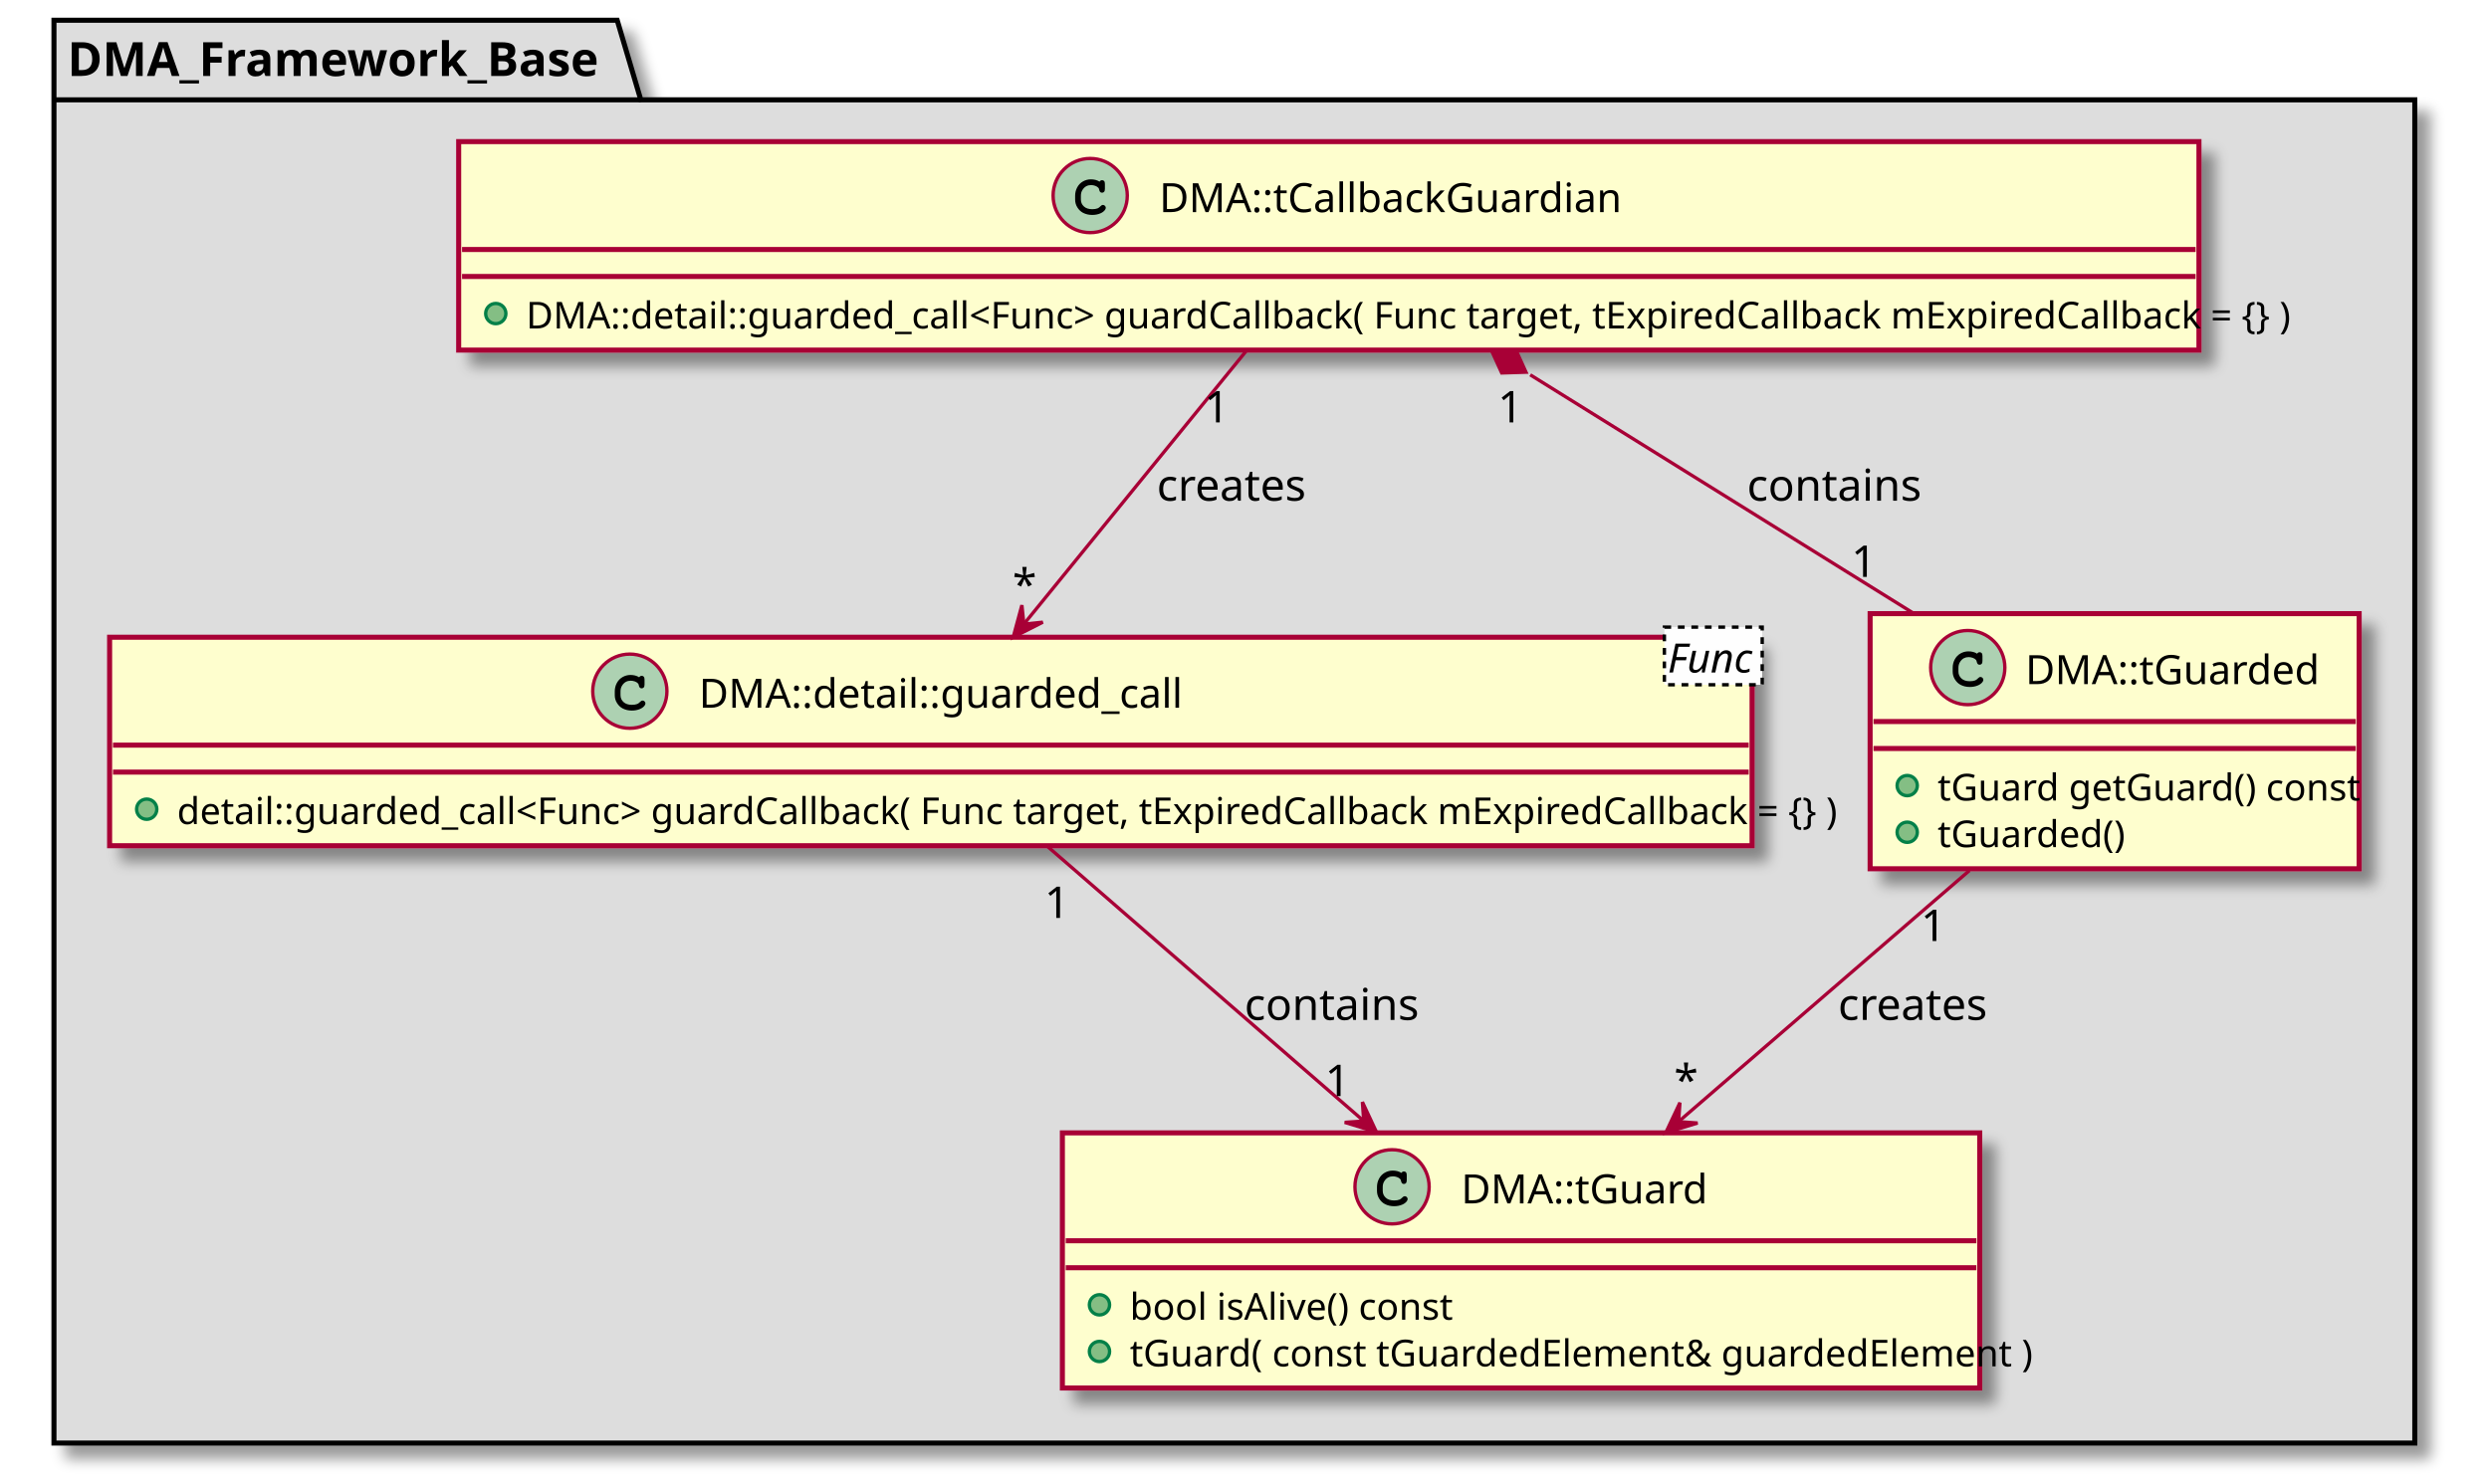
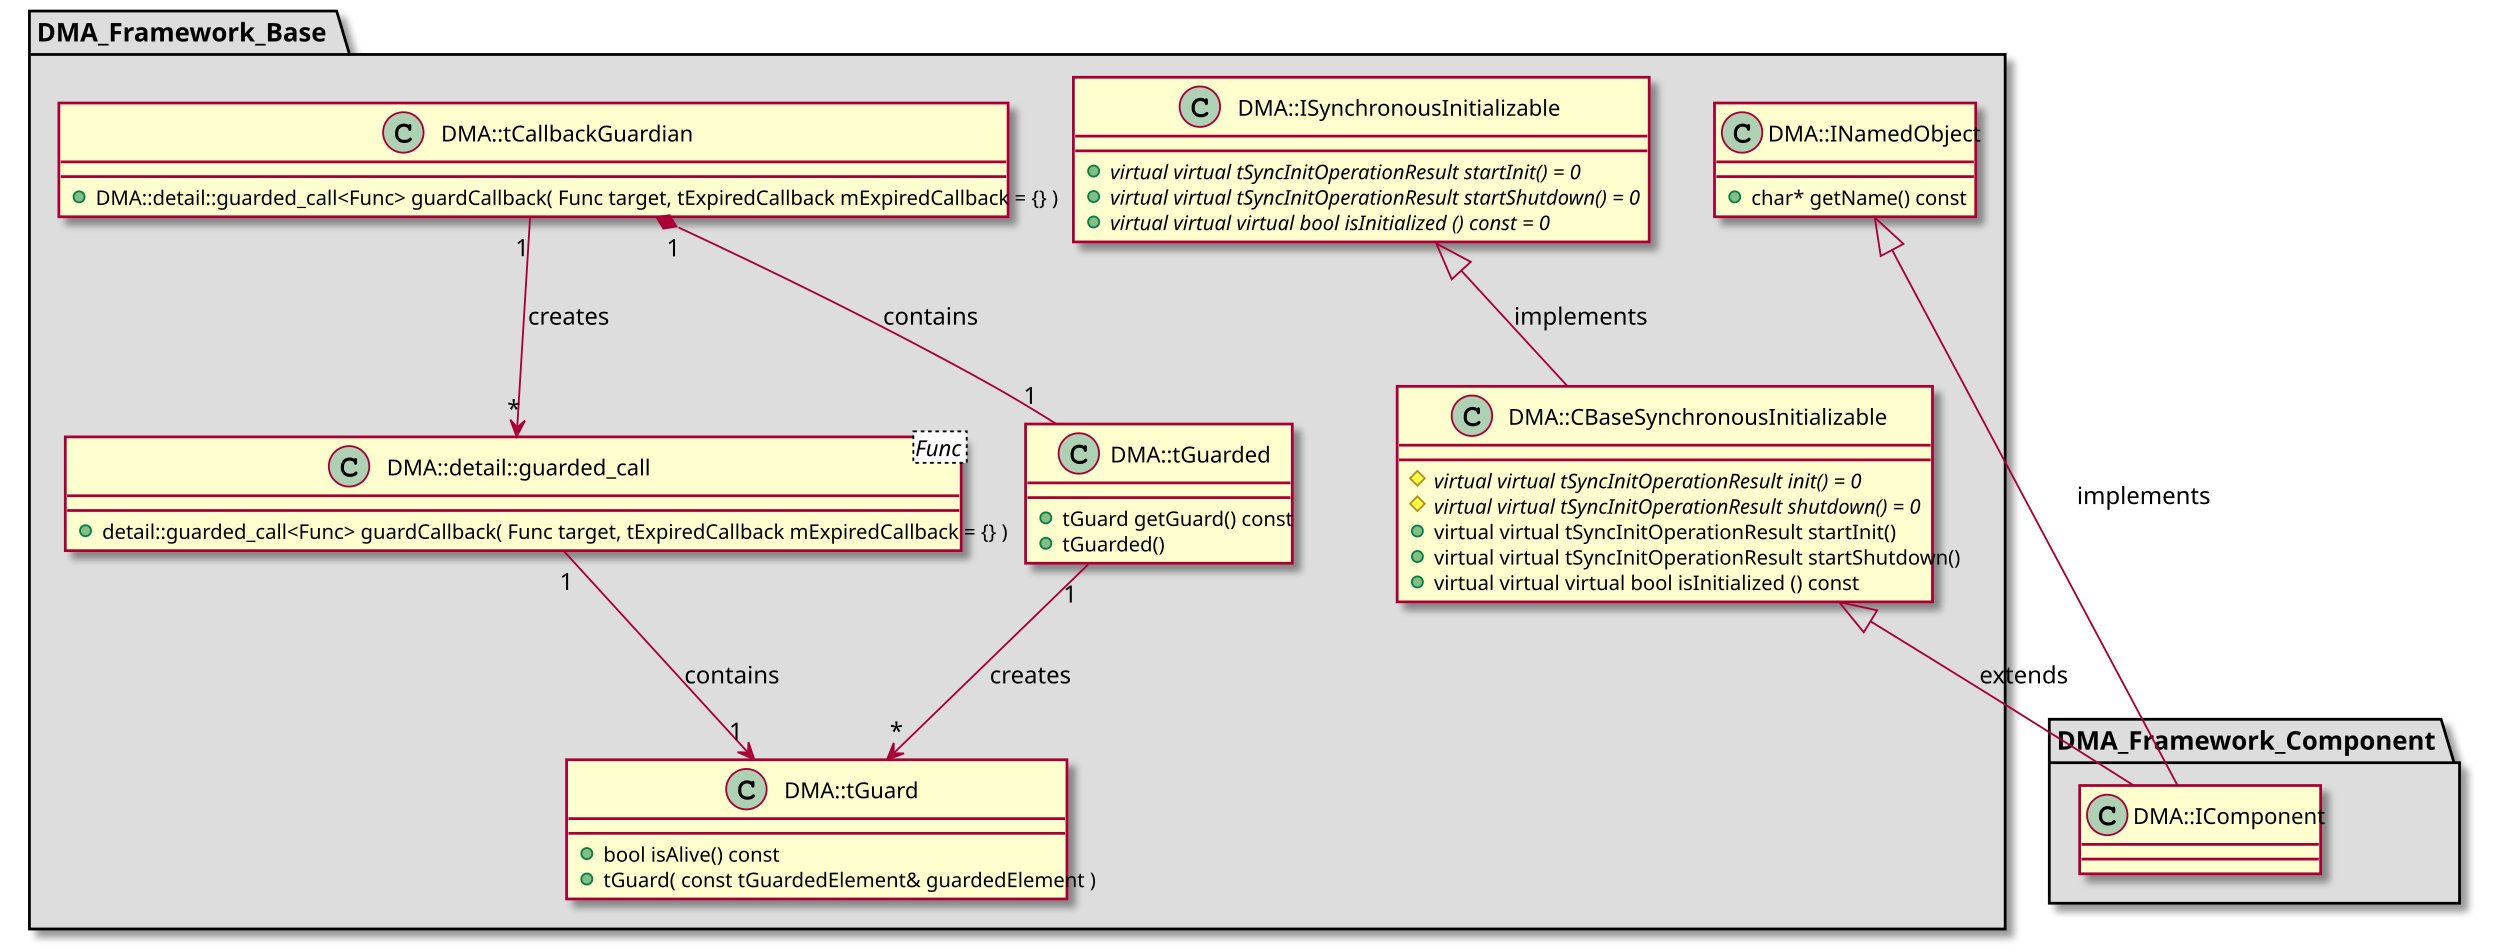
- <svg xmlns="http://www.w3.org/2000/svg" contentScriptType="application/ecmascript" contentStyleType="text/css" height="440px" preserveAspectRatio="none" style="width:738px;height:440px;background:#FEFEFE;" version="1.1" viewBox="0 0 738 440" width="738px" zoomAndPan="magnify">
+ <svg xmlns="http://www.w3.org/2000/svg" contentScriptType="application/ecmascript" contentStyleType="text/css" height="517px" preserveAspectRatio="none" style="width:1359px;height:517px;background:#FEFEFE;" version="1.1" viewBox="0 0 1359 517" width="1359px" zoomAndPan="magnify">
  <defs>
-     <filter height="300%" id="f1tgpjxfwtvt1g" width="300%" x="-1" y="-1">
+     <filter height="300%" id="f1qgxybxnx105e" width="300%" x="-1" y="-1">
      <feGaussianBlur result="blurOut" stdDeviation="2.0" />
      <feColorMatrix in="blurOut" result="blurOut2" type="matrix" values="0 0 0 0 0 0 0 0 0 0 0 0 0 0 0 0 0 0 .4 0" />
      <feOffset dx="4.0" dy="4.0" in="blurOut2" result="blurOut3" />
      <feBlend in="SourceGraphic" in2="blurOut3" mode="normal" />
    </filter>
  </defs>
  <g>
-     <polygon fill="#DDDDDD" filter="url(#f1tgpjxfwtvt1g)" points="16,6,183,6,190,29.609,716,29.609,716,428,16,428,16,6" style="stroke: #000000; stroke-width: 1.5;" />
+     <polygon fill="#DDDDDD" filter="url(#f1qgxybxnx105e)" points="16,6,183,6,190,29.609,1090,29.609,1090,505,16,505,16,6" style="stroke: #000000; stroke-width: 1.5;" />
    <line style="stroke: #000000; stroke-width: 1.5;" x1="16" x2="190" y1="29.609" y2="29.609" />
    <text fill="#000000" font-family="sans-serif" font-size="14" font-weight="bold" lengthAdjust="spacingAndGlyphs" textLength="161" x="20" y="22.533">DMA_Framework_Base</text>
-     <rect codeLine="8" fill="#FEFECE" filter="url(#f1tgpjxfwtvt1g)" height="61.836" id="DMA::detail::guarded_call_Func_" style="stroke: #A80036; stroke-width: 1.5;" width="487" x="32.5" y="189" />
-     <ellipse cx="186.75" cy="205" fill="#ADD1B2" rx="11" ry="11" style="stroke: #A80036; stroke-width: 1.0;" />
-     <path d="M189.516,200.875 Q189.672,200.656 189.859,200.547 Q190.047,200.438 190.266,200.438 Q190.641,200.438 190.875,200.695 Q191.109,200.953 191.109,201.562 L191.109,203.016 Q191.109,203.625 190.875,203.891 Q190.641,204.156 190.266,204.156 Q189.922,204.156 189.719,203.953 Q189.516,203.766 189.406,203.25 Q189.359,202.891 189.172,202.703 Q188.844,202.328 188.234,202.109 Q187.625,201.891 187,201.891 Q186.234,201.891 185.602,202.219 Q184.969,202.547 184.477,203.297 Q183.984,204.047 183.984,205.078 L183.984,206.172 Q183.984,207.406 184.875,208.227 Q185.766,209.047 187.359,209.047 Q188.297,209.047 188.953,208.797 Q189.344,208.641 189.766,208.203 Q190.031,207.938 190.18,207.859 Q190.328,207.781 190.531,207.781 Q190.859,207.781 191.117,208.039 Q191.375,208.297 191.375,208.641 Q191.375,208.984 191.031,209.391 Q190.531,209.969 189.734,210.297 Q188.656,210.75 187.359,210.75 Q185.844,210.75 184.641,210.125 Q183.656,209.625 182.969,208.555 Q182.281,207.484 182.281,206.203 L182.281,205.047 Q182.281,203.719 182.898,202.57 Q183.516,201.422 184.609,200.805 Q185.703,200.188 186.938,200.188 Q187.672,200.188 188.32,200.352 Q188.969,200.516 189.516,200.875 Z " />
-     <text fill="#000000" font-family="sans-serif" font-size="12" lengthAdjust="spacingAndGlyphs" textLength="139" x="207.25" y="209.91">DMA::detail::guarded_call</text>
-     <rect fill="#FEFEFE" height="17.094" style="stroke: #000000; stroke-width: 1.0; stroke-dasharray: 2.0,2.0;" width="29" x="493.5" y="186" />
-     <text fill="#000000" font-family="sans-serif" font-size="12" font-style="italic" lengthAdjust="spacingAndGlyphs" textLength="27" x="494.5" y="199.457">Func</text>
-     <line style="stroke: #A80036; stroke-width: 1.5;" x1="33.5" x2="518.5" y1="221" y2="221" />
-     <line style="stroke: #A80036; stroke-width: 1.5;" x1="33.5" x2="518.5" y1="229" y2="229" />
-     <ellipse cx="43.5" cy="240" fill="#84BE84" rx="3" ry="3" style="stroke: #038048; stroke-width: 1.0;" />
-     <text fill="#000000" font-family="sans-serif" font-size="11" lengthAdjust="spacingAndGlyphs" textLength="461" x="52.5" y="244.419">detail::guarded_call&lt;Func&gt; guardCallback( Func target, tExpiredCallback mExpiredCallback = {} )</text>
-     <rect codeLine="13" fill="#FEFECE" filter="url(#f1tgpjxfwtvt1g)" height="61.836" id="DMA::tCallbackGuardian" style="stroke: #A80036; stroke-width: 1.5;" width="516" x="136" y="42" />
-     <ellipse cx="323.25" cy="58" fill="#ADD1B2" rx="11" ry="11" style="stroke: #A80036; stroke-width: 1.0;" />
-     <path d="M326.016,53.875 Q326.172,53.656 326.359,53.547 Q326.547,53.438 326.766,53.438 Q327.141,53.438 327.375,53.695 Q327.609,53.953 327.609,54.562 L327.609,56.016 Q327.609,56.625 327.375,56.891 Q327.141,57.156 326.766,57.156 Q326.422,57.156 326.219,56.953 Q326.016,56.766 325.906,56.25 Q325.859,55.891 325.672,55.703 Q325.344,55.328 324.734,55.109 Q324.125,54.891 323.5,54.891 Q322.734,54.891 322.102,55.219 Q321.469,55.547 320.977,56.297 Q320.484,57.047 320.484,58.078 L320.484,59.172 Q320.484,60.406 321.375,61.227 Q322.266,62.047 323.859,62.047 Q324.797,62.047 325.453,61.797 Q325.844,61.641 326.266,61.203 Q326.531,60.938 326.68,60.859 Q326.828,60.781 327.031,60.781 Q327.359,60.781 327.617,61.039 Q327.875,61.297 327.875,61.641 Q327.875,61.984 327.531,62.391 Q327.031,62.969 326.234,63.297 Q325.156,63.75 323.859,63.75 Q322.344,63.75 321.141,63.125 Q320.156,62.625 319.469,61.555 Q318.781,60.484 318.781,59.203 L318.781,58.047 Q318.781,56.719 319.398,55.57 Q320.016,54.422 321.109,53.805 Q322.203,53.188 323.438,53.188 Q324.172,53.188 324.82,53.352 Q325.469,53.516 326.016,53.875 Z " />
-     <text fill="#000000" font-family="sans-serif" font-size="12" lengthAdjust="spacingAndGlyphs" textLength="133" x="343.75" y="62.91">DMA::tCallbackGuardian</text>
-     <line style="stroke: #A80036; stroke-width: 1.5;" x1="137" x2="651" y1="74" y2="74" />
-     <line style="stroke: #A80036; stroke-width: 1.5;" x1="137" x2="651" y1="82" y2="82" />
-     <ellipse cx="147" cy="93" fill="#84BE84" rx="3" ry="3" style="stroke: #038048; stroke-width: 1.0;" />
-     <text fill="#000000" font-family="sans-serif" font-size="11" lengthAdjust="spacingAndGlyphs" textLength="490" x="156" y="97.419">DMA::detail::guarded_call&lt;Func&gt; guardCallback( Func target, tExpiredCallback mExpiredCallback = {} )</text>
-     <rect codeLine="18" fill="#FEFECE" filter="url(#f1tgpjxfwtvt1g)" height="75.672" id="DMA::tGuard" style="stroke: #A80036; stroke-width: 1.5;" width="272" x="315" y="336" />
-     <ellipse cx="412.75" cy="352" fill="#ADD1B2" rx="11" ry="11" style="stroke: #A80036; stroke-width: 1.0;" />
-     <path d="M415.516,347.875 Q415.672,347.656 415.859,347.547 Q416.047,347.438 416.266,347.438 Q416.641,347.438 416.875,347.695 Q417.109,347.953 417.109,348.562 L417.109,350.016 Q417.109,350.625 416.875,350.891 Q416.641,351.156 416.266,351.156 Q415.922,351.156 415.719,350.953 Q415.516,350.766 415.406,350.25 Q415.359,349.891 415.172,349.703 Q414.844,349.328 414.234,349.109 Q413.625,348.891 413,348.891 Q412.234,348.891 411.602,349.219 Q410.969,349.547 410.477,350.297 Q409.984,351.047 409.984,352.078 L409.984,353.172 Q409.984,354.406 410.875,355.227 Q411.766,356.047 413.359,356.047 Q414.297,356.047 414.953,355.797 Q415.344,355.641 415.766,355.203 Q416.031,354.938 416.18,354.859 Q416.328,354.781 416.531,354.781 Q416.859,354.781 417.117,355.039 Q417.375,355.297 417.375,355.641 Q417.375,355.984 417.031,356.391 Q416.531,356.969 415.734,357.297 Q414.656,357.75 413.359,357.75 Q411.844,357.75 410.641,357.125 Q409.656,356.625 408.969,355.555 Q408.281,354.484 408.281,353.203 L408.281,352.047 Q408.281,350.719 408.898,349.57 Q409.516,348.422 410.609,347.805 Q411.703,347.188 412.938,347.188 Q413.672,347.188 414.32,347.352 Q414.969,347.516 415.516,347.875 Z " />
-     <text fill="#000000" font-family="sans-serif" font-size="12" lengthAdjust="spacingAndGlyphs" textLength="68" x="433.25" y="356.91">DMA::tGuard</text>
-     <line style="stroke: #A80036; stroke-width: 1.5;" x1="316" x2="586" y1="368" y2="368" />
-     <line style="stroke: #A80036; stroke-width: 1.5;" x1="316" x2="586" y1="376" y2="376" />
-     <ellipse cx="326" cy="387" fill="#84BE84" rx="3" ry="3" style="stroke: #038048; stroke-width: 1.0;" />
-     <text fill="#000000" font-family="sans-serif" font-size="11" lengthAdjust="spacingAndGlyphs" textLength="93" x="335" y="391.419">bool isAlive() const</text>
-     <ellipse cx="326" cy="400.836" fill="#84BE84" rx="3" ry="3" style="stroke: #038048; stroke-width: 1.0;" />
-     <text fill="#000000" font-family="sans-serif" font-size="11" lengthAdjust="spacingAndGlyphs" textLength="246" x="335" y="405.255">tGuard( const tGuardedElement&amp; guardedElement )</text>
-     <rect codeLine="24" fill="#FEFECE" filter="url(#f1tgpjxfwtvt1g)" height="75.672" id="DMA::tGuarded" style="stroke: #A80036; stroke-width: 1.5;" width="145" x="554.5" y="182" />
-     <ellipse cx="583.45" cy="198" fill="#ADD1B2" rx="11" ry="11" style="stroke: #A80036; stroke-width: 1.0;" />
-     <path d="M586.216,193.875 Q586.372,193.656 586.559,193.547 Q586.747,193.438 586.966,193.438 Q587.341,193.438 587.575,193.695 Q587.809,193.953 587.809,194.562 L587.809,196.016 Q587.809,196.625 587.575,196.891 Q587.341,197.156 586.966,197.156 Q586.622,197.156 586.419,196.953 Q586.216,196.766 586.106,196.25 Q586.059,195.891 585.872,195.703 Q585.544,195.328 584.934,195.109 Q584.325,194.891 583.7,194.891 Q582.934,194.891 582.302,195.219 Q581.669,195.547 581.177,196.297 Q580.684,197.047 580.684,198.078 L580.684,199.172 Q580.684,200.406 581.575,201.227 Q582.466,202.047 584.059,202.047 Q584.997,202.047 585.653,201.797 Q586.044,201.641 586.466,201.203 Q586.731,200.938 586.88,200.859 Q587.028,200.781 587.231,200.781 Q587.559,200.781 587.817,201.039 Q588.075,201.297 588.075,201.641 Q588.075,201.984 587.731,202.391 Q587.231,202.969 586.434,203.297 Q585.356,203.75 584.059,203.75 Q582.544,203.75 581.341,203.125 Q580.356,202.625 579.669,201.555 Q578.981,200.484 578.981,199.203 L578.981,198.047 Q578.981,196.719 579.598,195.57 Q580.216,194.422 581.309,193.805 Q582.403,193.188 583.638,193.188 Q584.372,193.188 585.02,193.352 Q585.669,193.516 586.216,193.875 Z " />
-     <text fill="#000000" font-family="sans-serif" font-size="12" lengthAdjust="spacingAndGlyphs" textLength="82" x="600.55" y="202.91">DMA::tGuarded</text>
-     <line style="stroke: #A80036; stroke-width: 1.5;" x1="555.5" x2="698.5" y1="214" y2="214" />
-     <line style="stroke: #A80036; stroke-width: 1.5;" x1="555.5" x2="698.5" y1="222" y2="222" />
-     <ellipse cx="565.5" cy="233" fill="#84BE84" rx="3" ry="3" style="stroke: #038048; stroke-width: 1.0;" />
-     <text fill="#000000" font-family="sans-serif" font-size="11" lengthAdjust="spacingAndGlyphs" textLength="119" x="574.5" y="237.419">tGuard getGuard() const</text>
-     <ellipse cx="565.5" cy="246.836" fill="#84BE84" rx="3" ry="3" style="stroke: #038048; stroke-width: 1.0;" />
-     <text fill="#000000" font-family="sans-serif" font-size="11" lengthAdjust="spacingAndGlyphs" textLength="53" x="574.5" y="251.255">tGuarded()</text>
-     <path codeLine="33" d="M310.574,251.03 C337.362,274.297 374.751,306.772 404.214,332.363 " fill="none" id="DMA::detail::guarded_call_Func_-to-DMA::tGuard" style="stroke: #A80036; stroke-width: 1.0;" />
-     <polygon fill="#A80036" points="408.132,335.766,403.959,326.845,404.357,332.488,398.714,332.885,408.132,335.766" style="stroke: #A80036; stroke-width: 1.0;" />
-     <text fill="#000000" font-family="sans-serif" font-size="13" lengthAdjust="spacingAndGlyphs" textLength="49" x="369" y="302.495">contains</text>
-     <text fill="#000000" font-family="sans-serif" font-size="13" lengthAdjust="spacingAndGlyphs" textLength="7" x="309.692" y="272.26">1</text>
-     <text fill="#000000" font-family="sans-serif" font-size="13" lengthAdjust="spacingAndGlyphs" textLength="7" x="392.873" y="325.086">1</text>
-     <path codeLine="34" d="M369.55,104.044 C350.406,127.569 323.769,160.301 303.812,184.824 " fill="none" id="DMA::tCallbackGuardian-to-DMA::detail::guarded_call_Func_" style="stroke: #A80036; stroke-width: 1.0;" />
-     <polygon fill="#A80036" points="300.418,188.994,309.201,184.537,303.574,185.116,302.995,179.488,300.418,188.994" style="stroke: #A80036; stroke-width: 1.0;" />
-     <text fill="#000000" font-family="sans-serif" font-size="13" lengthAdjust="spacingAndGlyphs" textLength="43" x="343" y="148.495">creates</text>
-     <text fill="#000000" font-family="sans-serif" font-size="13" lengthAdjust="spacingAndGlyphs" textLength="7" x="357.047" y="125.277">1</text>
-     <text fill="#000000" font-family="sans-serif" font-size="13" lengthAdjust="spacingAndGlyphs" textLength="5" x="300.213" y="178.013">*</text>
-     <path codeLine="35" d="M453.72,111.165 C488.549,132.84 532.341,160.092 567.186,181.777 " fill="none" id="DMA::tCallbackGuardian-backto-DMA::tGuarded" style="stroke: #A80036; stroke-width: 1.0;" />
-     <polygon fill="#A80036" points="442.278,104.044,445.259,110.61,452.466,110.384,449.486,103.818,442.278,104.044" style="stroke: #A80036; stroke-width: 1.0;" />
-     <text fill="#000000" font-family="sans-serif" font-size="13" lengthAdjust="spacingAndGlyphs" textLength="49" x="518" y="148.495">contains</text>
-     <text fill="#000000" font-family="sans-serif" font-size="13" lengthAdjust="spacingAndGlyphs" textLength="7" x="444.094" y="125.277">1</text>
-     <text fill="#000000" font-family="sans-serif" font-size="13" lengthAdjust="spacingAndGlyphs" textLength="7" x="548.908" y="171.099">1</text>
-     <path codeLine="36" d="M583.946,258.183 C557.854,280.717 524.555,309.475 497.811,332.572 " fill="none" id="DMA::tGuarded-to-DMA::tGuard" style="stroke: #A80036; stroke-width: 1.0;" />
-     <polygon fill="#A80036" points="493.915,335.937,503.341,333.081,497.699,332.669,498.111,327.027,493.915,335.937" style="stroke: #A80036; stroke-width: 1.0;" />
-     <text fill="#000000" font-family="sans-serif" font-size="13" lengthAdjust="spacingAndGlyphs" textLength="43" x="545" y="302.495">creates</text>
-     <text fill="#000000" font-family="sans-serif" font-size="13" lengthAdjust="spacingAndGlyphs" textLength="7" x="569.527" y="279.093">1</text>
-     <text fill="#000000" font-family="sans-serif" font-size="13" lengthAdjust="spacingAndGlyphs" textLength="5" x="496.366" y="325.002">*</text>
+     <polygon fill="#DDDDDD" filter="url(#f1qgxybxnx105e)" points="1114,391,1327,391,1334,414.609,1337,414.609,1337,491,1114,491,1114,391" style="stroke: #000000; stroke-width: 1.5;" />
+     <line style="stroke: #000000; stroke-width: 1.5;" x1="1114" x2="1334" y1="414.609" y2="414.609" />
+     <text fill="#000000" font-family="sans-serif" font-size="14" font-weight="bold" lengthAdjust="spacingAndGlyphs" textLength="207" x="1118" y="407.533">DMA_Framework_Component</text>
+     <rect codeLine="8" fill="#FEFECE" filter="url(#f1qgxybxnx105e)" height="117.18" id="DMA::CBaseSynchronousInitializable" style="stroke: #A80036; stroke-width: 1.5;" width="291" x="759.5" y="210" />
+     <ellipse cx="800.15" cy="226" fill="#ADD1B2" rx="11" ry="11" style="stroke: #A80036; stroke-width: 1.0;" />
+     <path d="M802.916,221.875 Q803.072,221.656 803.259,221.547 Q803.447,221.438 803.666,221.438 Q804.041,221.438 804.275,221.695 Q804.509,221.953 804.509,222.562 L804.509,224.016 Q804.509,224.625 804.275,224.891 Q804.041,225.156 803.666,225.156 Q803.322,225.156 803.119,224.953 Q802.916,224.766 802.806,224.25 Q802.759,223.891 802.572,223.703 Q802.244,223.328 801.634,223.109 Q801.025,222.891 800.4,222.891 Q799.634,222.891 799.002,223.219 Q798.369,223.547 797.877,224.297 Q797.384,225.047 797.384,226.078 L797.384,227.172 Q797.384,228.406 798.275,229.227 Q799.166,230.047 800.759,230.047 Q801.697,230.047 802.353,229.797 Q802.744,229.641 803.166,229.203 Q803.431,228.938 803.58,228.859 Q803.728,228.781 803.931,228.781 Q804.259,228.781 804.517,229.039 Q804.775,229.297 804.775,229.641 Q804.775,229.984 804.431,230.391 Q803.931,230.969 803.134,231.297 Q802.056,231.75 800.759,231.75 Q799.244,231.75 798.041,231.125 Q797.056,230.625 796.369,229.555 Q795.681,228.484 795.681,227.203 L795.681,226.047 Q795.681,224.719 796.298,223.57 Q796.916,222.422 798.009,221.805 Q799.103,221.188 800.337,221.188 Q801.072,221.188 801.72,221.352 Q802.369,221.516 802.916,221.875 Z " />
+     <text fill="#000000" font-family="sans-serif" font-size="12" lengthAdjust="spacingAndGlyphs" textLength="202" x="819.85" y="230.91">DMA::CBaseSynchronousInitializable</text>
+     <line style="stroke: #A80036; stroke-width: 1.5;" x1="760.5" x2="1049.5" y1="242" y2="242" />
+     <line style="stroke: #A80036; stroke-width: 1.5;" x1="760.5" x2="1049.5" y1="250" y2="250" />
+     <polygon fill="#FFFF44" points="770.5,256,774.5,260,770.5,264,766.5,260" style="stroke: #B38D22; stroke-width: 1.0;" />
+     <text fill="#000000" font-family="sans-serif" font-size="11" font-style="italic" lengthAdjust="spacingAndGlyphs" textLength="233" x="779.5" y="265.419">virtual virtual tSyncInitOperationResult init() = 0</text>
+     <polygon fill="#FFFF44" points="770.5,269.836,774.5,273.836,770.5,277.836,766.5,273.836" style="stroke: #B38D22; stroke-width: 1.0;" />
+     <text fill="#000000" font-family="sans-serif" font-size="11" font-style="italic" lengthAdjust="spacingAndGlyphs" textLength="264" x="779.5" y="279.255">virtual virtual tSyncInitOperationResult shutdown() = 0</text>
+     <ellipse cx="770.5" cy="288.672" fill="#84BE84" rx="3" ry="3" style="stroke: #038048; stroke-width: 1.0;" />
+     <text fill="#000000" font-family="sans-serif" font-size="11" lengthAdjust="spacingAndGlyphs" textLength="228" x="779.5" y="293.091">virtual virtual tSyncInitOperationResult startInit()</text>
+     <ellipse cx="770.5" cy="302.508" fill="#84BE84" rx="3" ry="3" style="stroke: #038048; stroke-width: 1.0;" />
+     <text fill="#000000" font-family="sans-serif" font-size="11" lengthAdjust="spacingAndGlyphs" textLength="265" x="779.5" y="306.927">virtual virtual tSyncInitOperationResult startShutdown()</text>
+     <ellipse cx="770.5" cy="316.344" fill="#84BE84" rx="3" ry="3" style="stroke: #038048; stroke-width: 1.0;" />
+     <text fill="#000000" font-family="sans-serif" font-size="11" lengthAdjust="spacingAndGlyphs" textLength="211" x="779.5" y="320.763">virtual virtual virtual bool isInitialized () const</text>
+     <rect codeLine="17" fill="#FEFECE" filter="url(#f1qgxybxnx105e)" height="61.836" id="DMA::INamedObject" style="stroke: #A80036; stroke-width: 1.5;" width="142" x="932" y="56" />
+     <ellipse cx="947" cy="72" fill="#ADD1B2" rx="11" ry="11" style="stroke: #A80036; stroke-width: 1.0;" />
+     <path d="M949.766,67.875 Q949.922,67.656 950.109,67.547 Q950.297,67.438 950.516,67.438 Q950.891,67.438 951.125,67.695 Q951.359,67.953 951.359,68.562 L951.359,70.016 Q951.359,70.625 951.125,70.891 Q950.891,71.156 950.516,71.156 Q950.172,71.156 949.969,70.953 Q949.766,70.766 949.656,70.25 Q949.609,69.891 949.422,69.703 Q949.094,69.328 948.484,69.109 Q947.875,68.891 947.25,68.891 Q946.484,68.891 945.852,69.219 Q945.219,69.547 944.727,70.297 Q944.234,71.047 944.234,72.078 L944.234,73.172 Q944.234,74.406 945.125,75.227 Q946.016,76.047 947.609,76.047 Q948.547,76.047 949.203,75.797 Q949.594,75.641 950.016,75.203 Q950.281,74.938 950.43,74.859 Q950.578,74.781 950.781,74.781 Q951.109,74.781 951.367,75.039 Q951.625,75.297 951.625,75.641 Q951.625,75.984 951.281,76.391 Q950.781,76.969 949.984,77.297 Q948.906,77.75 947.609,77.75 Q946.094,77.75 944.891,77.125 Q943.906,76.625 943.219,75.555 Q942.531,74.484 942.531,73.203 L942.531,72.047 Q942.531,70.719 943.148,69.57 Q943.766,68.422 944.859,67.805 Q945.953,67.188 947.188,67.188 Q947.922,67.188 948.57,67.352 Q949.219,67.516 949.766,67.875 Z " />
+     <text fill="#000000" font-family="sans-serif" font-size="12" lengthAdjust="spacingAndGlyphs" textLength="110" x="961" y="76.91">DMA::INamedObject</text>
+     <line style="stroke: #A80036; stroke-width: 1.5;" x1="933" x2="1073" y1="88" y2="88" />
+     <line style="stroke: #A80036; stroke-width: 1.5;" x1="933" x2="1073" y1="96" y2="96" />
+     <ellipse cx="943" cy="107" fill="#84BE84" rx="3" ry="3" style="stroke: #038048; stroke-width: 1.0;" />
+     <text fill="#000000" font-family="sans-serif" font-size="11" lengthAdjust="spacingAndGlyphs" textLength="109" x="952" y="111.419">char* getName() const</text>
+     <rect codeLine="22" fill="#FEFECE" filter="url(#f1qgxybxnx105e)" height="89.508" id="DMA::ISynchronousInitializable" style="stroke: #A80036; stroke-width: 1.5;" width="313" x="583.5" y="42" />
+     <ellipse cx="652.25" cy="58" fill="#ADD1B2" rx="11" ry="11" style="stroke: #A80036; stroke-width: 1.0;" />
+     <path d="M655.016,53.875 Q655.172,53.656 655.359,53.547 Q655.547,53.438 655.766,53.438 Q656.141,53.438 656.375,53.695 Q656.609,53.953 656.609,54.562 L656.609,56.016 Q656.609,56.625 656.375,56.891 Q656.141,57.156 655.766,57.156 Q655.422,57.156 655.219,56.953 Q655.016,56.766 654.906,56.25 Q654.859,55.891 654.672,55.703 Q654.344,55.328 653.734,55.109 Q653.125,54.891 652.5,54.891 Q651.734,54.891 651.102,55.219 Q650.469,55.547 649.977,56.297 Q649.484,57.047 649.484,58.078 L649.484,59.172 Q649.484,60.406 650.375,61.227 Q651.266,62.047 652.859,62.047 Q653.797,62.047 654.453,61.797 Q654.844,61.641 655.266,61.203 Q655.531,60.938 655.68,60.859 Q655.828,60.781 656.031,60.781 Q656.359,60.781 656.617,61.039 Q656.875,61.297 656.875,61.641 Q656.875,61.984 656.531,62.391 Q656.031,62.969 655.234,63.297 Q654.156,63.75 652.859,63.75 Q651.344,63.75 650.141,63.125 Q649.156,62.625 648.469,61.555 Q647.781,60.484 647.781,59.203 L647.781,58.047 Q647.781,56.719 648.398,55.57 Q649.016,54.422 650.109,53.805 Q651.203,53.188 652.438,53.188 Q653.172,53.188 653.82,53.352 Q654.469,53.516 655.016,53.875 Z " />
+     <text fill="#000000" font-family="sans-serif" font-size="12" lengthAdjust="spacingAndGlyphs" textLength="167" x="672.75" y="62.91">DMA::ISynchronousInitializable</text>
+     <line style="stroke: #A80036; stroke-width: 1.5;" x1="584.5" x2="895.5" y1="74" y2="74" />
+     <line style="stroke: #A80036; stroke-width: 1.5;" x1="584.5" x2="895.5" y1="82" y2="82" />
+     <ellipse cx="594.5" cy="93" fill="#84BE84" rx="3" ry="3" style="stroke: #038048; stroke-width: 1.0;" />
+     <text fill="#000000" font-family="sans-serif" font-size="11" font-style="italic" lengthAdjust="spacingAndGlyphs" textLength="255" x="603.5" y="97.419">virtual virtual tSyncInitOperationResult startInit() = 0</text>
+     <ellipse cx="594.5" cy="106.836" fill="#84BE84" rx="3" ry="3" style="stroke: #038048; stroke-width: 1.0;" />
+     <text fill="#000000" font-family="sans-serif" font-size="11" font-style="italic" lengthAdjust="spacingAndGlyphs" textLength="287" x="603.5" y="111.255">virtual virtual tSyncInitOperationResult startShutdown() = 0</text>
+     <ellipse cx="594.5" cy="120.672" fill="#84BE84" rx="3" ry="3" style="stroke: #038048; stroke-width: 1.0;" />
+     <text fill="#000000" font-family="sans-serif" font-size="11" font-style="italic" lengthAdjust="spacingAndGlyphs" textLength="240" x="603.5" y="125.091">virtual virtual virtual bool isInitialized () const = 0</text>
+     <rect codeLine="29" fill="#FEFECE" filter="url(#f1qgxybxnx105e)" height="61.836" id="DMA::detail::guarded_call_Func_" style="stroke: #A80036; stroke-width: 1.5;" width="487" x="35.5" y="237.5" />
+     <ellipse cx="189.75" cy="253.5" fill="#ADD1B2" rx="11" ry="11" style="stroke: #A80036; stroke-width: 1.0;" />
+     <path d="M192.516,249.375 Q192.672,249.156 192.859,249.047 Q193.047,248.938 193.266,248.938 Q193.641,248.938 193.875,249.195 Q194.109,249.453 194.109,250.062 L194.109,251.516 Q194.109,252.125 193.875,252.391 Q193.641,252.656 193.266,252.656 Q192.922,252.656 192.719,252.453 Q192.516,252.266 192.406,251.75 Q192.359,251.391 192.172,251.203 Q191.844,250.828 191.234,250.609 Q190.625,250.391 190,250.391 Q189.234,250.391 188.602,250.719 Q187.969,251.047 187.477,251.797 Q186.984,252.547 186.984,253.578 L186.984,254.672 Q186.984,255.906 187.875,256.727 Q188.766,257.547 190.359,257.547 Q191.297,257.547 191.953,257.297 Q192.344,257.141 192.766,256.703 Q193.031,256.438 193.18,256.359 Q193.328,256.281 193.531,256.281 Q193.859,256.281 194.117,256.539 Q194.375,256.797 194.375,257.141 Q194.375,257.484 194.031,257.891 Q193.531,258.469 192.734,258.797 Q191.656,259.25 190.359,259.25 Q188.844,259.25 187.641,258.625 Q186.656,258.125 185.969,257.055 Q185.281,255.984 185.281,254.703 L185.281,253.547 Q185.281,252.219 185.898,251.07 Q186.516,249.922 187.609,249.305 Q188.703,248.688 189.938,248.688 Q190.672,248.688 191.32,248.852 Q191.969,249.016 192.516,249.375 Z " />
+     <text fill="#000000" font-family="sans-serif" font-size="12" lengthAdjust="spacingAndGlyphs" textLength="139" x="210.25" y="258.41">DMA::detail::guarded_call</text>
+     <rect fill="#FEFEFE" height="17.094" style="stroke: #000000; stroke-width: 1.0; stroke-dasharray: 2.0,2.0;" width="29" x="496.5" y="234.5" />
+     <text fill="#000000" font-family="sans-serif" font-size="12" font-style="italic" lengthAdjust="spacingAndGlyphs" textLength="27" x="497.5" y="247.957">Func</text>
+     <line style="stroke: #A80036; stroke-width: 1.5;" x1="36.5" x2="521.5" y1="269.5" y2="269.5" />
+     <line style="stroke: #A80036; stroke-width: 1.5;" x1="36.5" x2="521.5" y1="277.5" y2="277.5" />
+     <ellipse cx="46.5" cy="288.5" fill="#84BE84" rx="3" ry="3" style="stroke: #038048; stroke-width: 1.0;" />
+     <text fill="#000000" font-family="sans-serif" font-size="11" lengthAdjust="spacingAndGlyphs" textLength="461" x="55.5" y="292.919">detail::guarded_call&lt;Func&gt; guardCallback( Func target, tExpiredCallback mExpiredCallback = {} )</text>
+     <rect codeLine="34" fill="#FEFECE" filter="url(#f1qgxybxnx105e)" height="61.836" id="DMA::tCallbackGuardian" style="stroke: #A80036; stroke-width: 1.5;" width="516" x="32" y="56" />
+     <ellipse cx="219.25" cy="72" fill="#ADD1B2" rx="11" ry="11" style="stroke: #A80036; stroke-width: 1.0;" />
+     <path d="M222.016,67.875 Q222.172,67.656 222.359,67.547 Q222.547,67.438 222.766,67.438 Q223.141,67.438 223.375,67.695 Q223.609,67.953 223.609,68.562 L223.609,70.016 Q223.609,70.625 223.375,70.891 Q223.141,71.156 222.766,71.156 Q222.422,71.156 222.219,70.953 Q222.016,70.766 221.906,70.25 Q221.859,69.891 221.672,69.703 Q221.344,69.328 220.734,69.109 Q220.125,68.891 219.5,68.891 Q218.734,68.891 218.102,69.219 Q217.469,69.547 216.977,70.297 Q216.484,71.047 216.484,72.078 L216.484,73.172 Q216.484,74.406 217.375,75.227 Q218.266,76.047 219.859,76.047 Q220.797,76.047 221.453,75.797 Q221.844,75.641 222.266,75.203 Q222.531,74.938 222.68,74.859 Q222.828,74.781 223.031,74.781 Q223.359,74.781 223.617,75.039 Q223.875,75.297 223.875,75.641 Q223.875,75.984 223.531,76.391 Q223.031,76.969 222.234,77.297 Q221.156,77.75 219.859,77.75 Q218.344,77.75 217.141,77.125 Q216.156,76.625 215.469,75.555 Q214.781,74.484 214.781,73.203 L214.781,72.047 Q214.781,70.719 215.398,69.57 Q216.016,68.422 217.109,67.805 Q218.203,67.188 219.438,67.188 Q220.172,67.188 220.82,67.352 Q221.469,67.516 222.016,67.875 Z " />
+     <text fill="#000000" font-family="sans-serif" font-size="12" lengthAdjust="spacingAndGlyphs" textLength="133" x="239.75" y="76.91">DMA::tCallbackGuardian</text>
+     <line style="stroke: #A80036; stroke-width: 1.5;" x1="33" x2="547" y1="88" y2="88" />
+     <line style="stroke: #A80036; stroke-width: 1.5;" x1="33" x2="547" y1="96" y2="96" />
+     <ellipse cx="43" cy="107" fill="#84BE84" rx="3" ry="3" style="stroke: #038048; stroke-width: 1.0;" />
+     <text fill="#000000" font-family="sans-serif" font-size="11" lengthAdjust="spacingAndGlyphs" textLength="490" x="52" y="111.419">DMA::detail::guarded_call&lt;Func&gt; guardCallback( Func target, tExpiredCallback mExpiredCallback = {} )</text>
+     <rect codeLine="39" fill="#FEFECE" filter="url(#f1qgxybxnx105e)" height="75.672" id="DMA::tGuard" style="stroke: #A80036; stroke-width: 1.5;" width="272" x="308" y="413" />
+     <ellipse cx="405.75" cy="429" fill="#ADD1B2" rx="11" ry="11" style="stroke: #A80036; stroke-width: 1.0;" />
+     <path d="M408.516,424.875 Q408.672,424.656 408.859,424.547 Q409.047,424.438 409.266,424.438 Q409.641,424.438 409.875,424.695 Q410.109,424.953 410.109,425.562 L410.109,427.016 Q410.109,427.625 409.875,427.891 Q409.641,428.156 409.266,428.156 Q408.922,428.156 408.719,427.953 Q408.516,427.766 408.406,427.25 Q408.359,426.891 408.172,426.703 Q407.844,426.328 407.234,426.109 Q406.625,425.891 406,425.891 Q405.234,425.891 404.602,426.219 Q403.969,426.547 403.477,427.297 Q402.984,428.047 402.984,429.078 L402.984,430.172 Q402.984,431.406 403.875,432.227 Q404.766,433.047 406.359,433.047 Q407.297,433.047 407.953,432.797 Q408.344,432.641 408.766,432.203 Q409.031,431.938 409.18,431.859 Q409.328,431.781 409.531,431.781 Q409.859,431.781 410.117,432.039 Q410.375,432.297 410.375,432.641 Q410.375,432.984 410.031,433.391 Q409.531,433.969 408.734,434.297 Q407.656,434.75 406.359,434.75 Q404.844,434.75 403.641,434.125 Q402.656,433.625 401.969,432.555 Q401.281,431.484 401.281,430.203 L401.281,429.047 Q401.281,427.719 401.898,426.57 Q402.516,425.422 403.609,424.805 Q404.703,424.188 405.938,424.188 Q406.672,424.188 407.32,424.352 Q407.969,424.516 408.516,424.875 Z " />
+     <text fill="#000000" font-family="sans-serif" font-size="12" lengthAdjust="spacingAndGlyphs" textLength="68" x="426.25" y="433.91">DMA::tGuard</text>
+     <line style="stroke: #A80036; stroke-width: 1.5;" x1="309" x2="579" y1="445" y2="445" />
+     <line style="stroke: #A80036; stroke-width: 1.5;" x1="309" x2="579" y1="453" y2="453" />
+     <ellipse cx="319" cy="464" fill="#84BE84" rx="3" ry="3" style="stroke: #038048; stroke-width: 1.0;" />
+     <text fill="#000000" font-family="sans-serif" font-size="11" lengthAdjust="spacingAndGlyphs" textLength="93" x="328" y="468.419">bool isAlive() const</text>
+     <ellipse cx="319" cy="477.836" fill="#84BE84" rx="3" ry="3" style="stroke: #038048; stroke-width: 1.0;" />
+     <text fill="#000000" font-family="sans-serif" font-size="11" lengthAdjust="spacingAndGlyphs" textLength="246" x="328" y="482.255">tGuard( const tGuardedElement&amp; guardedElement )</text>
+     <rect codeLine="45" fill="#FEFECE" filter="url(#f1qgxybxnx105e)" height="75.672" id="DMA::tGuarded" style="stroke: #A80036; stroke-width: 1.5;" width="145" x="557.5" y="230.5" />
+     <ellipse cx="586.45" cy="246.5" fill="#ADD1B2" rx="11" ry="11" style="stroke: #A80036; stroke-width: 1.0;" />
+     <path d="M589.216,242.375 Q589.372,242.156 589.559,242.047 Q589.747,241.938 589.966,241.938 Q590.341,241.938 590.575,242.195 Q590.809,242.453 590.809,243.062 L590.809,244.516 Q590.809,245.125 590.575,245.391 Q590.341,245.656 589.966,245.656 Q589.622,245.656 589.419,245.453 Q589.216,245.266 589.106,244.75 Q589.059,244.391 588.872,244.203 Q588.544,243.828 587.934,243.609 Q587.325,243.391 586.7,243.391 Q585.934,243.391 585.302,243.719 Q584.669,244.047 584.177,244.797 Q583.684,245.547 583.684,246.578 L583.684,247.672 Q583.684,248.906 584.575,249.727 Q585.466,250.547 587.059,250.547 Q587.997,250.547 588.653,250.297 Q589.044,250.141 589.466,249.703 Q589.731,249.438 589.88,249.359 Q590.028,249.281 590.231,249.281 Q590.559,249.281 590.817,249.539 Q591.075,249.797 591.075,250.141 Q591.075,250.484 590.731,250.891 Q590.231,251.469 589.434,251.797 Q588.356,252.25 587.059,252.25 Q585.544,252.25 584.341,251.625 Q583.356,251.125 582.669,250.055 Q581.981,248.984 581.981,247.703 L581.981,246.547 Q581.981,245.219 582.598,244.07 Q583.216,242.922 584.309,242.305 Q585.403,241.688 586.638,241.688 Q587.372,241.688 588.02,241.852 Q588.669,242.016 589.216,242.375 Z " />
+     <text fill="#000000" font-family="sans-serif" font-size="12" lengthAdjust="spacingAndGlyphs" textLength="82" x="603.55" y="251.41">DMA::tGuarded</text>
+     <line style="stroke: #A80036; stroke-width: 1.5;" x1="558.5" x2="701.5" y1="262.5" y2="262.5" />
+     <line style="stroke: #A80036; stroke-width: 1.5;" x1="558.5" x2="701.5" y1="270.5" y2="270.5" />
+     <ellipse cx="568.5" cy="281.5" fill="#84BE84" rx="3" ry="3" style="stroke: #038048; stroke-width: 1.0;" />
+     <text fill="#000000" font-family="sans-serif" font-size="11" lengthAdjust="spacingAndGlyphs" textLength="119" x="577.5" y="285.919">tGuard getGuard() const</text>
+     <ellipse cx="568.5" cy="295.336" fill="#84BE84" rx="3" ry="3" style="stroke: #038048; stroke-width: 1.0;" />
+     <text fill="#000000" font-family="sans-serif" font-size="11" lengthAdjust="spacingAndGlyphs" textLength="53" x="577.5" y="299.755">tGuarded()</text>
+     <rect codeLine="56" fill="#FEFECE" filter="url(#f1qgxybxnx105e)" height="48" id="DMA::IComponent" style="stroke: #A80036; stroke-width: 1.5;" width="131" x="1130.5" y="427" />
+     <ellipse cx="1145.5" cy="443" fill="#ADD1B2" rx="11" ry="11" style="stroke: #A80036; stroke-width: 1.0;" />
+     <path d="M1148.266,438.875 Q1148.422,438.656 1148.609,438.547 Q1148.797,438.438 1149.016,438.438 Q1149.391,438.438 1149.625,438.695 Q1149.859,438.953 1149.859,439.562 L1149.859,441.016 Q1149.859,441.625 1149.625,441.891 Q1149.391,442.156 1149.016,442.156 Q1148.672,442.156 1148.469,441.953 Q1148.266,441.766 1148.156,441.25 Q1148.109,440.891 1147.922,440.703 Q1147.594,440.328 1146.984,440.109 Q1146.375,439.891 1145.75,439.891 Q1144.984,439.891 1144.352,440.219 Q1143.719,440.547 1143.227,441.297 Q1142.734,442.047 1142.734,443.078 L1142.734,444.172 Q1142.734,445.406 1143.625,446.227 Q1144.516,447.047 1146.109,447.047 Q1147.047,447.047 1147.703,446.797 Q1148.094,446.641 1148.516,446.203 Q1148.781,445.938 1148.93,445.859 Q1149.078,445.781 1149.281,445.781 Q1149.609,445.781 1149.867,446.039 Q1150.125,446.297 1150.125,446.641 Q1150.125,446.984 1149.781,447.391 Q1149.281,447.969 1148.484,448.297 Q1147.406,448.75 1146.109,448.75 Q1144.594,448.75 1143.391,448.125 Q1142.406,447.625 1141.719,446.555 Q1141.031,445.484 1141.031,444.203 L1141.031,443.047 Q1141.031,441.719 1141.648,440.57 Q1142.266,439.422 1143.359,438.805 Q1144.453,438.188 1145.688,438.188 Q1146.422,438.188 1147.07,438.352 Q1147.719,438.516 1148.266,438.875 Z " />
+     <text fill="#000000" font-family="sans-serif" font-size="12" lengthAdjust="spacingAndGlyphs" textLength="99" x="1159.5" y="447.91">DMA::IComponent</text>
+     <line style="stroke: #A80036; stroke-width: 1.5;" x1="1131.5" x2="1260.5" y1="459" y2="459" />
+     <line style="stroke: #A80036; stroke-width: 1.5;" x1="1131.5" x2="1260.5" y1="467" y2="467" />
+     <path codeLine="63" d="M794.432,147.215 C812.915,167.322 833.531,189.751 851.908,209.742 " fill="none" id="DMA::ISynchronousInitializable-backto-DMA::CBaseSynchronousInitializable" style="stroke: #A80036; stroke-width: 1.0;" />
+     <polygon fill="none" points="789.168,151.832,780.787,132.371,799.475,142.358,789.168,151.832" style="stroke: #A80036; stroke-width: 1.0;" />
+     <text fill="#000000" font-family="sans-serif" font-size="13" lengthAdjust="spacingAndGlyphs" textLength="67" x="823" y="176.495">implements</text>
+     <path codeLine="64" d="M1017.04,337.905 C1041.14,352.715 1066.45,368.334 1090,383 C1113.28,397.501 1139.33,413.958 1159.77,426.933 " fill="none" id="DMA::CBaseSynchronousInitializable-backto-DMA::IComponent" style="stroke: #A80036; stroke-width: 1.0;" />
+     <polygon fill="none" points="1013.12,343.717,999.74,327.289,1020.45,331.784,1013.12,343.717" style="stroke: #A80036; stroke-width: 1.0;" />
+     <text fill="#000000" font-family="sans-serif" font-size="13" lengthAdjust="spacingAndGlyphs" textLength="46" x="1076" y="371.495">extends</text>
+     <path codeLine="65" d="M1028.65,136.112 C1070.67,214.917 1152.58,368.567 1183.65,426.839 " fill="none" id="DMA::INamedObject-backto-DMA::IComponent" style="stroke: #A80036; stroke-width: 1.0;" />
+     <polygon fill="none" points="1022.36,139.183,1019.12,118.241,1034.71,132.596,1022.36,139.183" style="stroke: #A80036; stroke-width: 1.0;" />
+     <text fill="#000000" font-family="sans-serif" font-size="13" lengthAdjust="spacingAndGlyphs" textLength="67" x="1129" y="273.995">implements</text>
+     <path codeLine="68" d="M306.617,299.712 C333.946,329.608 375.98,375.59 406.356,408.82 " fill="none" id="DMA::detail::guarded_call_Func_-to-DMA::tGuard" style="stroke: #A80036; stroke-width: 1.0;" />
+     <polygon fill="#A80036" points="410.001,412.807,406.881,403.465,406.628,409.116,400.976,408.863,410.001,412.807" style="stroke: #A80036; stroke-width: 1.0;" />
+     <text fill="#000000" font-family="sans-serif" font-size="13" lengthAdjust="spacingAndGlyphs" textLength="49" x="372" y="371.495">contains</text>
+     <text fill="#000000" font-family="sans-serif" font-size="13" lengthAdjust="spacingAndGlyphs" textLength="7" x="304.214" y="320.731">1</text>
+     <text fill="#000000" font-family="sans-serif" font-size="13" lengthAdjust="spacingAndGlyphs" textLength="7" x="396.322" y="402.135">1</text>
+     <path codeLine="69" d="M288.159,118.044 C286.231,149.496 283.207,198.852 281.166,232.156 " fill="none" id="DMA::tCallbackGuardian-to-DMA::detail::guarded_call_Func_" style="stroke: #A80036; stroke-width: 1.0;" />
+     <polygon fill="#A80036" points="280.847,237.358,285.39,228.619,281.153,232.367,277.405,228.13,280.847,237.358" style="stroke: #A80036; stroke-width: 1.0;" />
+     <text fill="#000000" font-family="sans-serif" font-size="13" lengthAdjust="spacingAndGlyphs" textLength="43" x="287" y="176.495">creates</text>
+     <text fill="#000000" font-family="sans-serif" font-size="13" lengthAdjust="spacingAndGlyphs" textLength="7" x="280.108" y="139.277">1</text>
+     <text fill="#000000" font-family="sans-serif" font-size="13" lengthAdjust="spacingAndGlyphs" textLength="5" x="275.712" y="226.833">*</text>
+     <path codeLine="70" d="M368.848,123.646 C418.66,146.856 483.968,178.565 540,210 C551.158,216.26 562.839,223.322 573.951,230.3 " fill="none" id="DMA::tCallbackGuardian-backto-DMA::tGuarded" style="stroke: #A80036; stroke-width: 1.0;" />
+     <polygon fill="#A80036" points="356.857,118.083,360.616,124.237,367.743,123.133,363.983,116.98,356.857,118.083" style="stroke: #A80036; stroke-width: 1.0;" />
+     <text fill="#000000" font-family="sans-serif" font-size="13" lengthAdjust="spacingAndGlyphs" textLength="49" x="480" y="176.495">contains</text>
+     <text fill="#000000" font-family="sans-serif" font-size="13" lengthAdjust="spacingAndGlyphs" textLength="7" x="362.33" y="139.323">1</text>
+     <text fill="#000000" font-family="sans-serif" font-size="13" lengthAdjust="spacingAndGlyphs" textLength="7" x="556.344" y="219.626">1</text>
+     <path codeLine="71" d="M591.461,306.9 C560.683,336.767 517.619,378.558 485.972,409.269 " fill="none" id="DMA::tGuarded-to-DMA::tGuard" style="stroke: #A80036; stroke-width: 1.0;" />
+     <polygon fill="#A80036" points="482.171,412.957,491.416,409.561,485.76,409.475,485.845,403.819,482.171,412.957" style="stroke: #A80036; stroke-width: 1.0;" />
+     <text fill="#000000" font-family="sans-serif" font-size="13" lengthAdjust="spacingAndGlyphs" textLength="43" x="538" y="371.495">creates</text>
+     <text fill="#000000" font-family="sans-serif" font-size="13" lengthAdjust="spacingAndGlyphs" textLength="7" x="578.024" y="327.552">1</text>
+     <text fill="#000000" font-family="sans-serif" font-size="13" lengthAdjust="spacingAndGlyphs" textLength="5" x="483.748" y="402.026">*</text>
  </g>
</svg>
